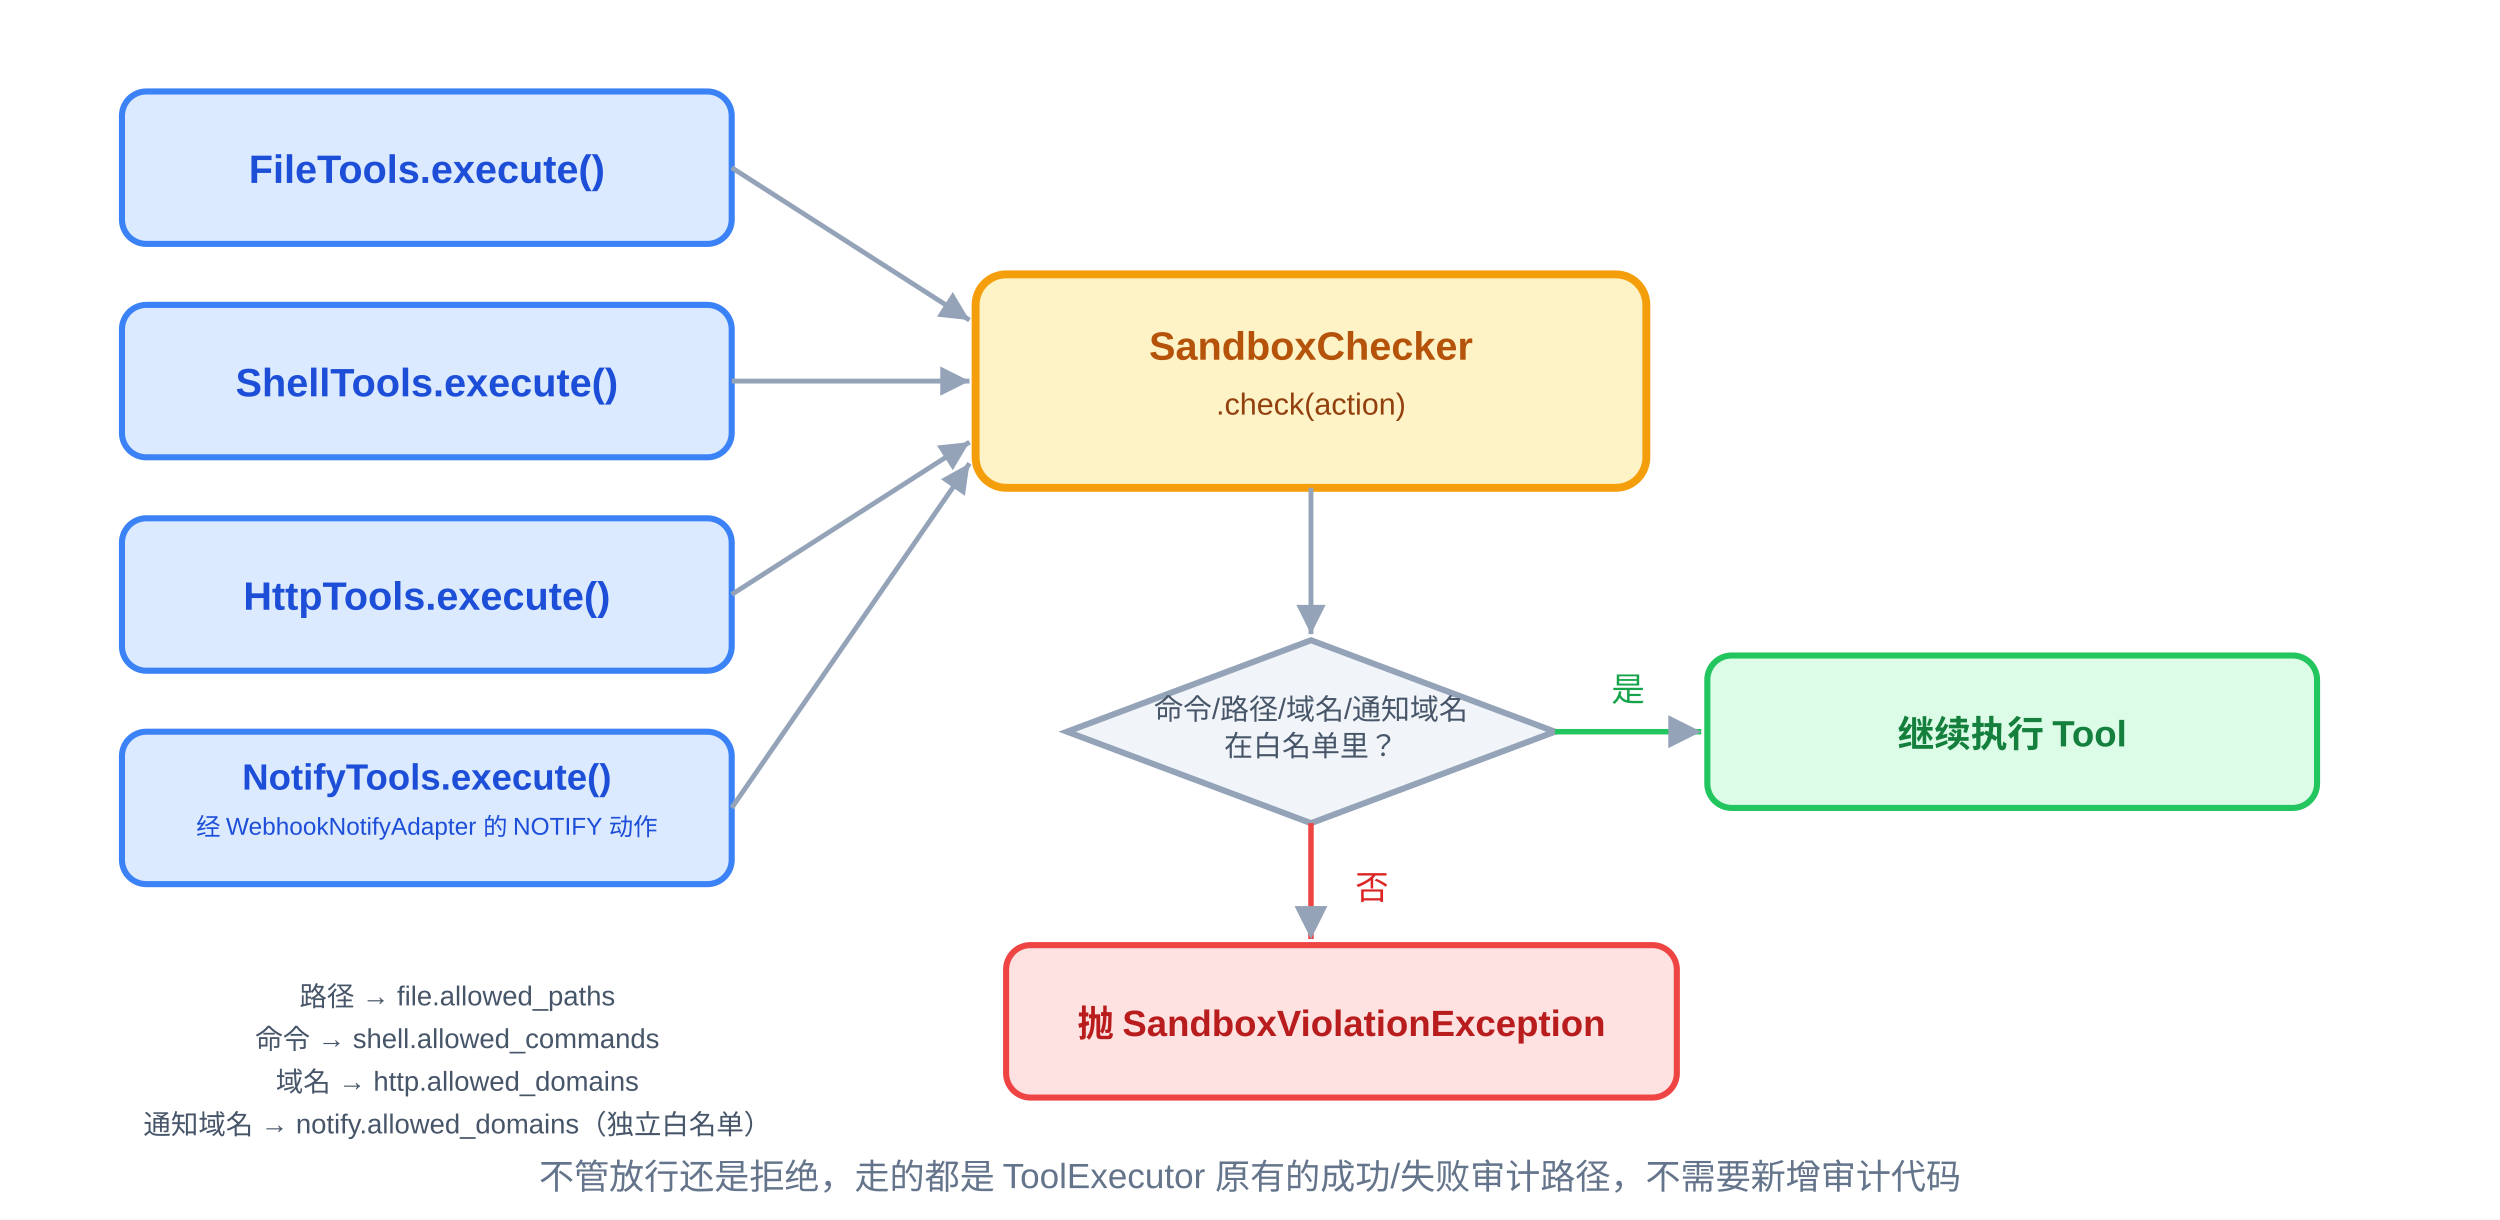
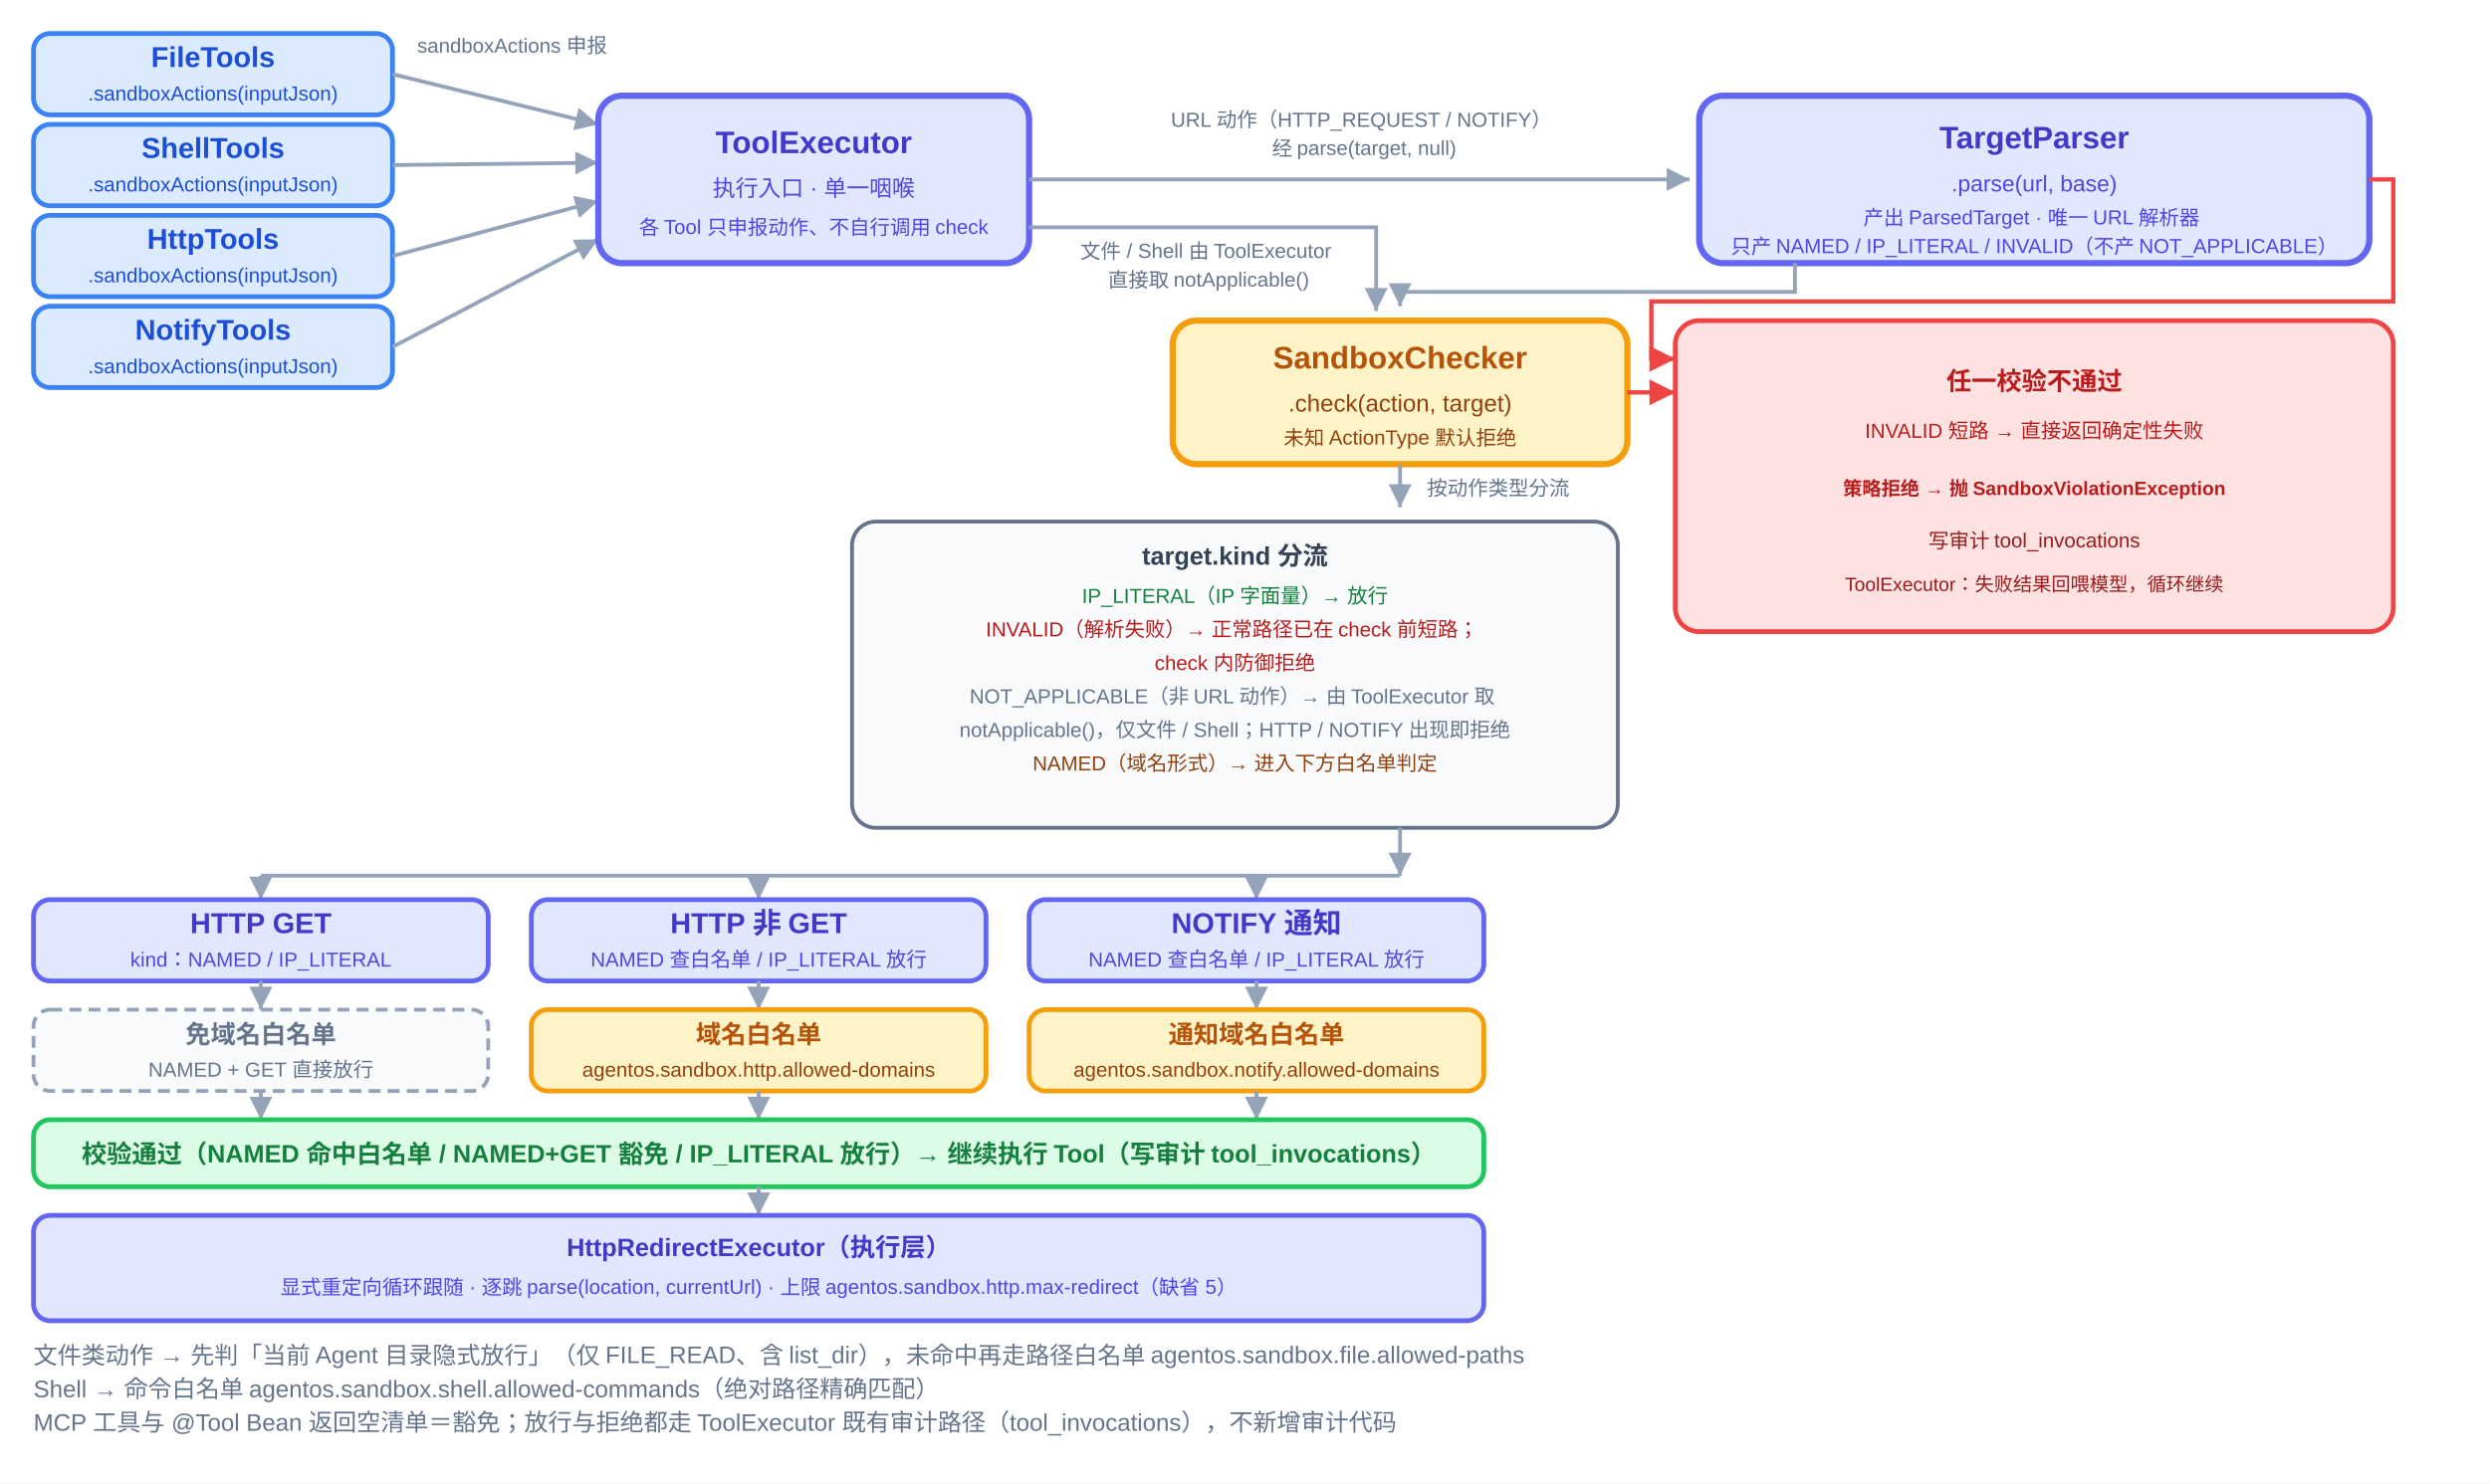
- <svg xmlns="http://www.w3.org/2000/svg" viewBox="0 0 820 400" font-family="Arial, sans-serif">
-   <rect width="820" height="400" fill="#ffffff" />
+ <svg xmlns="http://www.w3.org/2000/svg" viewBox="0 0 1040 620" font-family="Arial, sans-serif">
+   <rect width="1040" height="620" fill="#ffffff" />
  <defs>
    <marker id="tsda" markerWidth="10" markerHeight="10" refX="6" refY="3" orient="auto">
      <path d="M0,0 L6,3 L0,6 Z" fill="#94a3b8" />
    </marker>
+     <marker id="tsdar" markerWidth="10" markerHeight="10" refX="6" refY="3" orient="auto">
+       <path d="M0,0 L6,3 L0,6 Z" fill="#ef4444" />
+     </marker>
  </defs>
-   <rect x="40" y="30" width="200" height="50" rx="8" fill="#dbeafe" stroke="#3b82f6" stroke-width="2" />
-   <text x="140" y="60" fill="#1d4ed8" font-size="13" font-weight="bold" text-anchor="middle">FileTools.execute()</text>
-   <rect x="40" y="100" width="200" height="50" rx="8" fill="#dbeafe" stroke="#3b82f6" stroke-width="2" />
-   <text x="140" y="130" fill="#1d4ed8" font-size="13" font-weight="bold" text-anchor="middle">ShellTools.execute()</text>
-   <rect x="40" y="170" width="200" height="50" rx="8" fill="#dbeafe" stroke="#3b82f6" stroke-width="2" />
-   <text x="140" y="200" fill="#1d4ed8" font-size="13" font-weight="bold" text-anchor="middle">HttpTools.execute()</text>
-   <line x1="240" y1="55" x2="318" y2="105" stroke="#94a3b8" stroke-width="1.6" marker-end="url(#tsda)" />
-   <line x1="240" y1="125" x2="318" y2="125" stroke="#94a3b8" stroke-width="1.6" marker-end="url(#tsda)" />
-   <line x1="240" y1="195" x2="318" y2="145" stroke="#94a3b8" stroke-width="1.6" marker-end="url(#tsda)" />
-   <rect x="40" y="240" width="200" height="50" rx="8" fill="#dbeafe" stroke="#3b82f6" stroke-width="2" />
-   <text x="140" y="259" fill="#1d4ed8" font-size="12" font-weight="bold" text-anchor="middle">NotifyTools.execute()</text>
-   <text x="140" y="274" fill="#1d4ed8" font-size="8" text-anchor="middle">经 WebhookNotifyAdapter 的 NOTIFY 动作</text>
-   <line x1="240" y1="265" x2="318" y2="152" stroke="#94a3b8" stroke-width="1.6" marker-end="url(#tsda)" />
-   <rect x="320" y="90" width="220" height="70" rx="10" fill="#fef3c7" stroke="#f59e0b" stroke-width="2.6" />
-   <text x="430" y="118" fill="#b45309" font-size="13" font-weight="bold" text-anchor="middle">SandboxChecker</text>
-   <text x="430" y="136" fill="#92400e" font-size="10" text-anchor="middle">.check(action)</text>
-   <line x1="430" y1="160" x2="430" y2="208" stroke="#94a3b8" stroke-width="1.6" marker-end="url(#tsda)" />
-   <polygon points="430,210 510,240 430,270 350,240" fill="#f1f5f9" stroke="#94a3b8" stroke-width="2" />
-   <text x="430" y="236" fill="#475569" font-size="9.5" text-anchor="middle">命令/路径/域名/通知域名</text>
-   <text x="430" y="248" fill="#475569" font-size="9.5" text-anchor="middle">在白名单里？</text>
-   <text x="150" y="330" fill="#475569" font-size="9" text-anchor="middle">路径 → file.allowed_paths</text>
-   <text x="150" y="344" fill="#475569" font-size="9" text-anchor="middle">命令 → shell.allowed_commands</text>
-   <text x="150" y="358" fill="#475569" font-size="9" text-anchor="middle">域名 → http.allowed_domains</text>
-   <text x="150" y="372" fill="#475569" font-size="9" text-anchor="middle">通知域名 → notify.allowed_domains（独立白名单）</text>
-   <line x1="510" y1="240" x2="558" y2="240" stroke="#22c55e" stroke-width="1.8" marker-end="url(#tsda)" />
-   <text x="534" y="230" fill="#16a34a" font-size="11" text-anchor="middle">是</text>
-   <rect x="560" y="215" width="200" height="50" rx="8" fill="#dcfce7" stroke="#22c55e" stroke-width="2" />
-   <text x="660" y="245" fill="#15803d" font-size="12" font-weight="bold" text-anchor="middle">继续执行 Tool</text>
-   <line x1="430" y1="270" x2="430" y2="308" stroke="#ef4444" stroke-width="1.8" marker-end="url(#tsda)" />
-   <text x="450" y="295" fill="#dc2626" font-size="11" text-anchor="middle">否</text>
-   <rect x="330" y="310" width="220" height="50" rx="8" fill="#fee2e2" stroke="#ef4444" stroke-width="2" />
-   <text x="440" y="340" fill="#b91c1c" font-size="12" font-weight="bold" text-anchor="middle">抛 SandboxViolationException</text>
-   <text x="410" y="390" fill="#64748b" font-size="11.5" text-anchor="middle">不管放行还是拒绝，走的都是 ToolExecutor 原有的成功/失败审计路径，不需要新增审计代码</text>
+   <rect x="14" y="14" width="150" height="34" rx="7" fill="#dbeafe" stroke="#3b82f6" stroke-width="2" />
+   <text x="89" y="28" fill="#1d4ed8" font-size="12" font-weight="bold" text-anchor="middle">FileTools</text>
+   <text x="89" y="42" fill="#1d4ed8" font-size="8.5" text-anchor="middle">.sandboxActions(inputJson)</text>
+   <rect x="14" y="52" width="150" height="34" rx="7" fill="#dbeafe" stroke="#3b82f6" stroke-width="2" />
+   <text x="89" y="66" fill="#1d4ed8" font-size="12" font-weight="bold" text-anchor="middle">ShellTools</text>
+   <text x="89" y="80" fill="#1d4ed8" font-size="8.5" text-anchor="middle">.sandboxActions(inputJson)</text>
+   <rect x="14" y="90" width="150" height="34" rx="7" fill="#dbeafe" stroke="#3b82f6" stroke-width="2" />
+   <text x="89" y="104" fill="#1d4ed8" font-size="12" font-weight="bold" text-anchor="middle">HttpTools</text>
+   <text x="89" y="118" fill="#1d4ed8" font-size="8.5" text-anchor="middle">.sandboxActions(inputJson)</text>
+   <rect x="14" y="128" width="150" height="34" rx="7" fill="#dbeafe" stroke="#3b82f6" stroke-width="2" />
+   <text x="89" y="142" fill="#1d4ed8" font-size="12" font-weight="bold" text-anchor="middle">NotifyTools</text>
+   <text x="89" y="156" fill="#1d4ed8" font-size="8.5" text-anchor="middle">.sandboxActions(inputJson)</text>
+   <line x1="164" y1="31" x2="250" y2="52" stroke="#94a3b8" stroke-width="1.6" marker-end="url(#tsda)" />
+   <line x1="164" y1="69" x2="250" y2="68" stroke="#94a3b8" stroke-width="1.6" marker-end="url(#tsda)" />
+   <line x1="164" y1="107" x2="250" y2="84" stroke="#94a3b8" stroke-width="1.6" marker-end="url(#tsda)" />
+   <line x1="164" y1="145" x2="250" y2="100" stroke="#94a3b8" stroke-width="1.6" marker-end="url(#tsda)" />
+   <text x="214" y="22" fill="#64748b" font-size="8.5" text-anchor="middle">sandboxActions 申报</text>
+   <rect x="250" y="40" width="180" height="70" rx="10" fill="#e0e7ff" stroke="#6366f1" stroke-width="2.6" />
+   <text x="340" y="64" fill="#4338ca" font-size="13" font-weight="bold" text-anchor="middle">ToolExecutor</text>
+   <text x="340" y="82" fill="#4f46e5" font-size="9.5" text-anchor="middle">执行入口 · 单一咽喉</text>
+   <text x="340" y="98" fill="#4f46e5" font-size="8.5" text-anchor="middle">各 Tool 只申报动作、不自行调用 check</text>
+   <line id="dispatch-a" x1="430" y1="75" x2="706" y2="75" stroke="#94a3b8" stroke-width="1.6" marker-end="url(#tsda)" />
+   <text x="570" y="53" fill="#64748b" font-size="8.5" text-anchor="middle">
+     <tspan x="570" y="53">URL 动作（HTTP_REQUEST / NOTIFY）</tspan>
+     <tspan x="570" y="65">经 parse(target, null)</tspan>
+   </text>
+   <path id="dispatch-b" d="M430,95 L575,95 L575,130" fill="none" stroke="#94a3b8" stroke-width="1.6" marker-end="url(#tsda)" />
+   <text x="505" y="108" fill="#64748b" font-size="8.5" text-anchor="middle">
+     <tspan x="505" y="108">文件 / Shell 由 ToolExecutor</tspan>
+     <tspan x="505" y="120">直接取 notApplicable()</tspan>
+   </text>
+   <rect x="710" y="40" width="280" height="70" rx="10" fill="#e0e7ff" stroke="#6366f1" stroke-width="2.6" />
+   <text x="850" y="62" fill="#4338ca" font-size="13" font-weight="bold" text-anchor="middle">TargetParser</text>
+   <text x="850" y="80" fill="#4f46e5" font-size="9.5" text-anchor="middle">.parse(url, base)</text>
+   <text x="850" y="94" fill="#4f46e5" font-size="8.5" text-anchor="middle">
+     <tspan x="850" y="94">产出 ParsedTarget · 唯一 URL 解析器</tspan>
+     <tspan x="850" y="106">只产 NAMED / IP_LITERAL / INVALID（不产 NOT_APPLICABLE）</tspan>
+   </text>
+   <path id="tp-sc-link" d="M750,110 L750,122 L585,122 L585,128" fill="none" stroke="#94a3b8" stroke-width="1.6" marker-end="url(#tsda)" />
+   <rect x="490" y="134" width="190" height="60" rx="10" fill="#fef3c7" stroke="#f59e0b" stroke-width="2.6" />
+   <text x="585" y="154" fill="#b45309" font-size="13" font-weight="bold" text-anchor="middle">SandboxChecker</text>
+   <text x="585" y="172" fill="#92400e" font-size="10" text-anchor="middle">.check(action, target)</text>
+   <text x="585" y="186" fill="#92400e" font-size="8.5" text-anchor="middle">未知 ActionType 默认拒绝</text>
+   <line x1="585" y1="194" x2="585" y2="212" stroke="#94a3b8" stroke-width="1.6" marker-end="url(#tsda)" />
+   <text x="626" y="207" fill="#64748b" font-size="8.5" text-anchor="middle">按动作类型分流</text>
+   <rect x="356" y="218" width="320" height="128" rx="10" fill="#f8fafc" stroke="#64748b" stroke-width="1.6" />
+   <text x="516" y="236" fill="#334155" font-size="10.5" font-weight="bold" text-anchor="middle">target.kind 分流</text>
+   <text x="516" y="252" fill="#15803d" font-size="8.5" text-anchor="middle">IP_LITERAL（IP 字面量）→ 放行</text>
+   <text x="516" y="266" fill="#b91c1c" font-size="8.5" text-anchor="middle">
+     <tspan x="516" y="266">INVALID（解析失败）→ 正常路径已在 check 前短路；</tspan>
+     <tspan x="516" y="280">check 内防御拒绝</tspan>
+   </text>
+   <text x="516" y="294" fill="#64748b" font-size="8.5" text-anchor="middle">
+     <tspan x="516" y="294">NOT_APPLICABLE（非 URL 动作）→ 由 ToolExecutor 取</tspan>
+     <tspan x="516" y="308">notApplicable()，仅文件 / Shell；HTTP / NOTIFY 出现即拒绝</tspan>
+   </text>
+   <text x="516" y="322" fill="#92400e" font-size="8.5" text-anchor="middle">NAMED（域名形式）→ 进入下方白名单判定</text>
+   <line x1="585" y1="346" x2="585" y2="366" stroke="#94a3b8" stroke-width="1.6" marker-end="url(#tsda)" />
+   <line x1="109" y1="366" x2="585" y2="366" stroke="#94a3b8" stroke-width="1.6" />
+   <line x1="109" y1="366" x2="109" y2="376" stroke="#94a3b8" stroke-width="1.6" marker-end="url(#tsda)" />
+   <line x1="317" y1="366" x2="317" y2="376" stroke="#94a3b8" stroke-width="1.6" marker-end="url(#tsda)" />
+   <line x1="525" y1="366" x2="525" y2="376" stroke="#94a3b8" stroke-width="1.6" marker-end="url(#tsda)" />
+   <rect x="14" y="376" width="190" height="34" rx="7" fill="#e0e7ff" stroke="#6366f1" stroke-width="2" />
+   <text x="109" y="390" fill="#4338ca" font-size="12" font-weight="bold" text-anchor="middle">HTTP GET</text>
+   <text x="109" y="404" fill="#4f46e5" font-size="8.5" text-anchor="middle">kind：NAMED / IP_LITERAL</text>
+   <rect x="222" y="376" width="190" height="34" rx="7" fill="#e0e7ff" stroke="#6366f1" stroke-width="2" />
+   <text x="317" y="390" fill="#4338ca" font-size="12" font-weight="bold" text-anchor="middle">HTTP 非 GET</text>
+   <text x="317" y="404" fill="#4f46e5" font-size="8.5" text-anchor="middle">NAMED 查白名单 / IP_LITERAL 放行</text>
+   <rect x="430" y="376" width="190" height="34" rx="7" fill="#e0e7ff" stroke="#6366f1" stroke-width="2" />
+   <text x="525" y="390" fill="#4338ca" font-size="12" font-weight="bold" text-anchor="middle">NOTIFY 通知</text>
+   <text x="525" y="404" fill="#4f46e5" font-size="8.5" text-anchor="middle">NAMED 查白名单 / IP_LITERAL 放行</text>
+   <line x1="109" y1="410" x2="109" y2="422" stroke="#94a3b8" stroke-width="1.6" marker-end="url(#tsda)" />
+   <line x1="317" y1="410" x2="317" y2="422" stroke="#94a3b8" stroke-width="1.6" marker-end="url(#tsda)" />
+   <line x1="525" y1="410" x2="525" y2="422" stroke="#94a3b8" stroke-width="1.6" marker-end="url(#tsda)" />
+   <rect x="14" y="422" width="190" height="34" rx="7" fill="#f8fafc" stroke="#94a3b8" stroke-width="1.6" stroke-dasharray="5 3" />
+   <text x="109" y="436" fill="#64748b" font-size="10.5" font-weight="bold" text-anchor="middle">免域名白名单</text>
+   <text x="109" y="450" fill="#64748b" font-size="8.5" text-anchor="middle">NAMED + GET 直接放行</text>
+   <rect x="222" y="422" width="190" height="34" rx="7" fill="#fef3c7" stroke="#f59e0b" stroke-width="2" />
+   <text x="317" y="436" fill="#b45309" font-size="10.5" font-weight="bold" text-anchor="middle">域名白名单</text>
+   <text x="317" y="450" fill="#92400e" font-size="8.5" text-anchor="middle">agentos.sandbox.http.allowed-domains</text>
+   <rect x="430" y="422" width="190" height="34" rx="7" fill="#fef3c7" stroke="#f59e0b" stroke-width="2" />
+   <text x="525" y="436" fill="#b45309" font-size="10.5" font-weight="bold" text-anchor="middle">通知域名白名单</text>
+   <text x="525" y="450" fill="#92400e" font-size="8.5" text-anchor="middle">agentos.sandbox.notify.allowed-domains</text>
+   <line x1="109" y1="456" x2="109" y2="468" stroke="#94a3b8" stroke-width="1.6" marker-end="url(#tsda)" />
+   <line x1="317" y1="456" x2="317" y2="468" stroke="#94a3b8" stroke-width="1.6" marker-end="url(#tsda)" />
+   <line x1="525" y1="456" x2="525" y2="468" stroke="#94a3b8" stroke-width="1.6" marker-end="url(#tsda)" />
+   <rect x="14" y="468" width="606" height="28" rx="7" fill="#dcfce7" stroke="#22c55e" stroke-width="2" />
+   <text x="317" y="486" fill="#15803d" font-size="10.5" font-weight="bold" text-anchor="middle">校验通过（NAMED 命中白名单 / NAMED+GET 豁免 / IP_LITERAL 放行）→ 继续执行 Tool（写审计 tool_invocations）</text>
+   <line x1="317" y1="496" x2="317" y2="508" stroke="#94a3b8" stroke-width="1.6" marker-end="url(#tsda)" />
+   <rect x="14" y="508" width="606" height="44" rx="7" fill="#e0e7ff" stroke="#6366f1" stroke-width="2" />
+   <text x="317" y="525" fill="#4338ca" font-size="10.5" font-weight="bold" text-anchor="middle">HttpRedirectExecutor（执行层）</text>
+   <text x="317" y="541" fill="#4f46e5" font-size="8.5" text-anchor="middle">显式重定向循环跟随 · 逐跳 parse(location, currentUrl) · 上限 agentos.sandbox.http.max-redirect（缺省 5）</text>
+   <rect x="700" y="134" width="300" height="130" rx="10" fill="#fee2e2" stroke="#ef4444" stroke-width="2" />
+   <text x="850" y="163" fill="#b91c1c" font-size="10.5" font-weight="bold" text-anchor="middle">任一校验不通过</text>
+   <text x="850" y="183" fill="#b91c1c" font-size="8.5" text-anchor="middle">INVALID 短路 → 直接返回确定性失败</text>
+   <text x="850" y="207" fill="#b91c1c" font-size="8" font-weight="bold" text-anchor="middle">策略拒绝 → 抛 SandboxViolationException</text>
+   <text x="850" y="229" fill="#991b1b" font-size="8.5" text-anchor="middle">写审计 tool_invocations</text>
+   <text x="850" y="247" fill="#991b1b" font-size="8" text-anchor="middle">ToolExecutor：失败结果回喂模型，循环继续</text>
+   <line x1="680" y1="164" x2="700" y2="164" stroke="#ef4444" stroke-width="1.8" marker-end="url(#tsdar)" />
+   <path id="invalid-shortcut" d="M990,75 L1000,75 L1000,126 L690,126 L690,150 L700,150" fill="none" stroke="#ef4444" stroke-width="1.8" marker-end="url(#tsdar)" />
+   <text x="14" y="570" fill="#64748b" font-size="10" text-anchor="start">文件类动作 → 先判「当前 Agent 目录隐式放行」（仅 FILE_READ、含 list_dir），未命中再走路径白名单 agentos.sandbox.file.allowed-paths</text>
+   <text x="14" y="584" fill="#64748b" font-size="10" text-anchor="start">Shell → 命令白名单 agentos.sandbox.shell.allowed-commands（绝对路径精确匹配）</text>
+   <text x="14" y="598" fill="#64748b" font-size="10" text-anchor="start">MCP 工具与 @Tool Bean 返回空清单＝豁免；放行与拒绝都走 ToolExecutor 既有审计路径（tool_invocations），不新增审计代码</text>
</svg>
